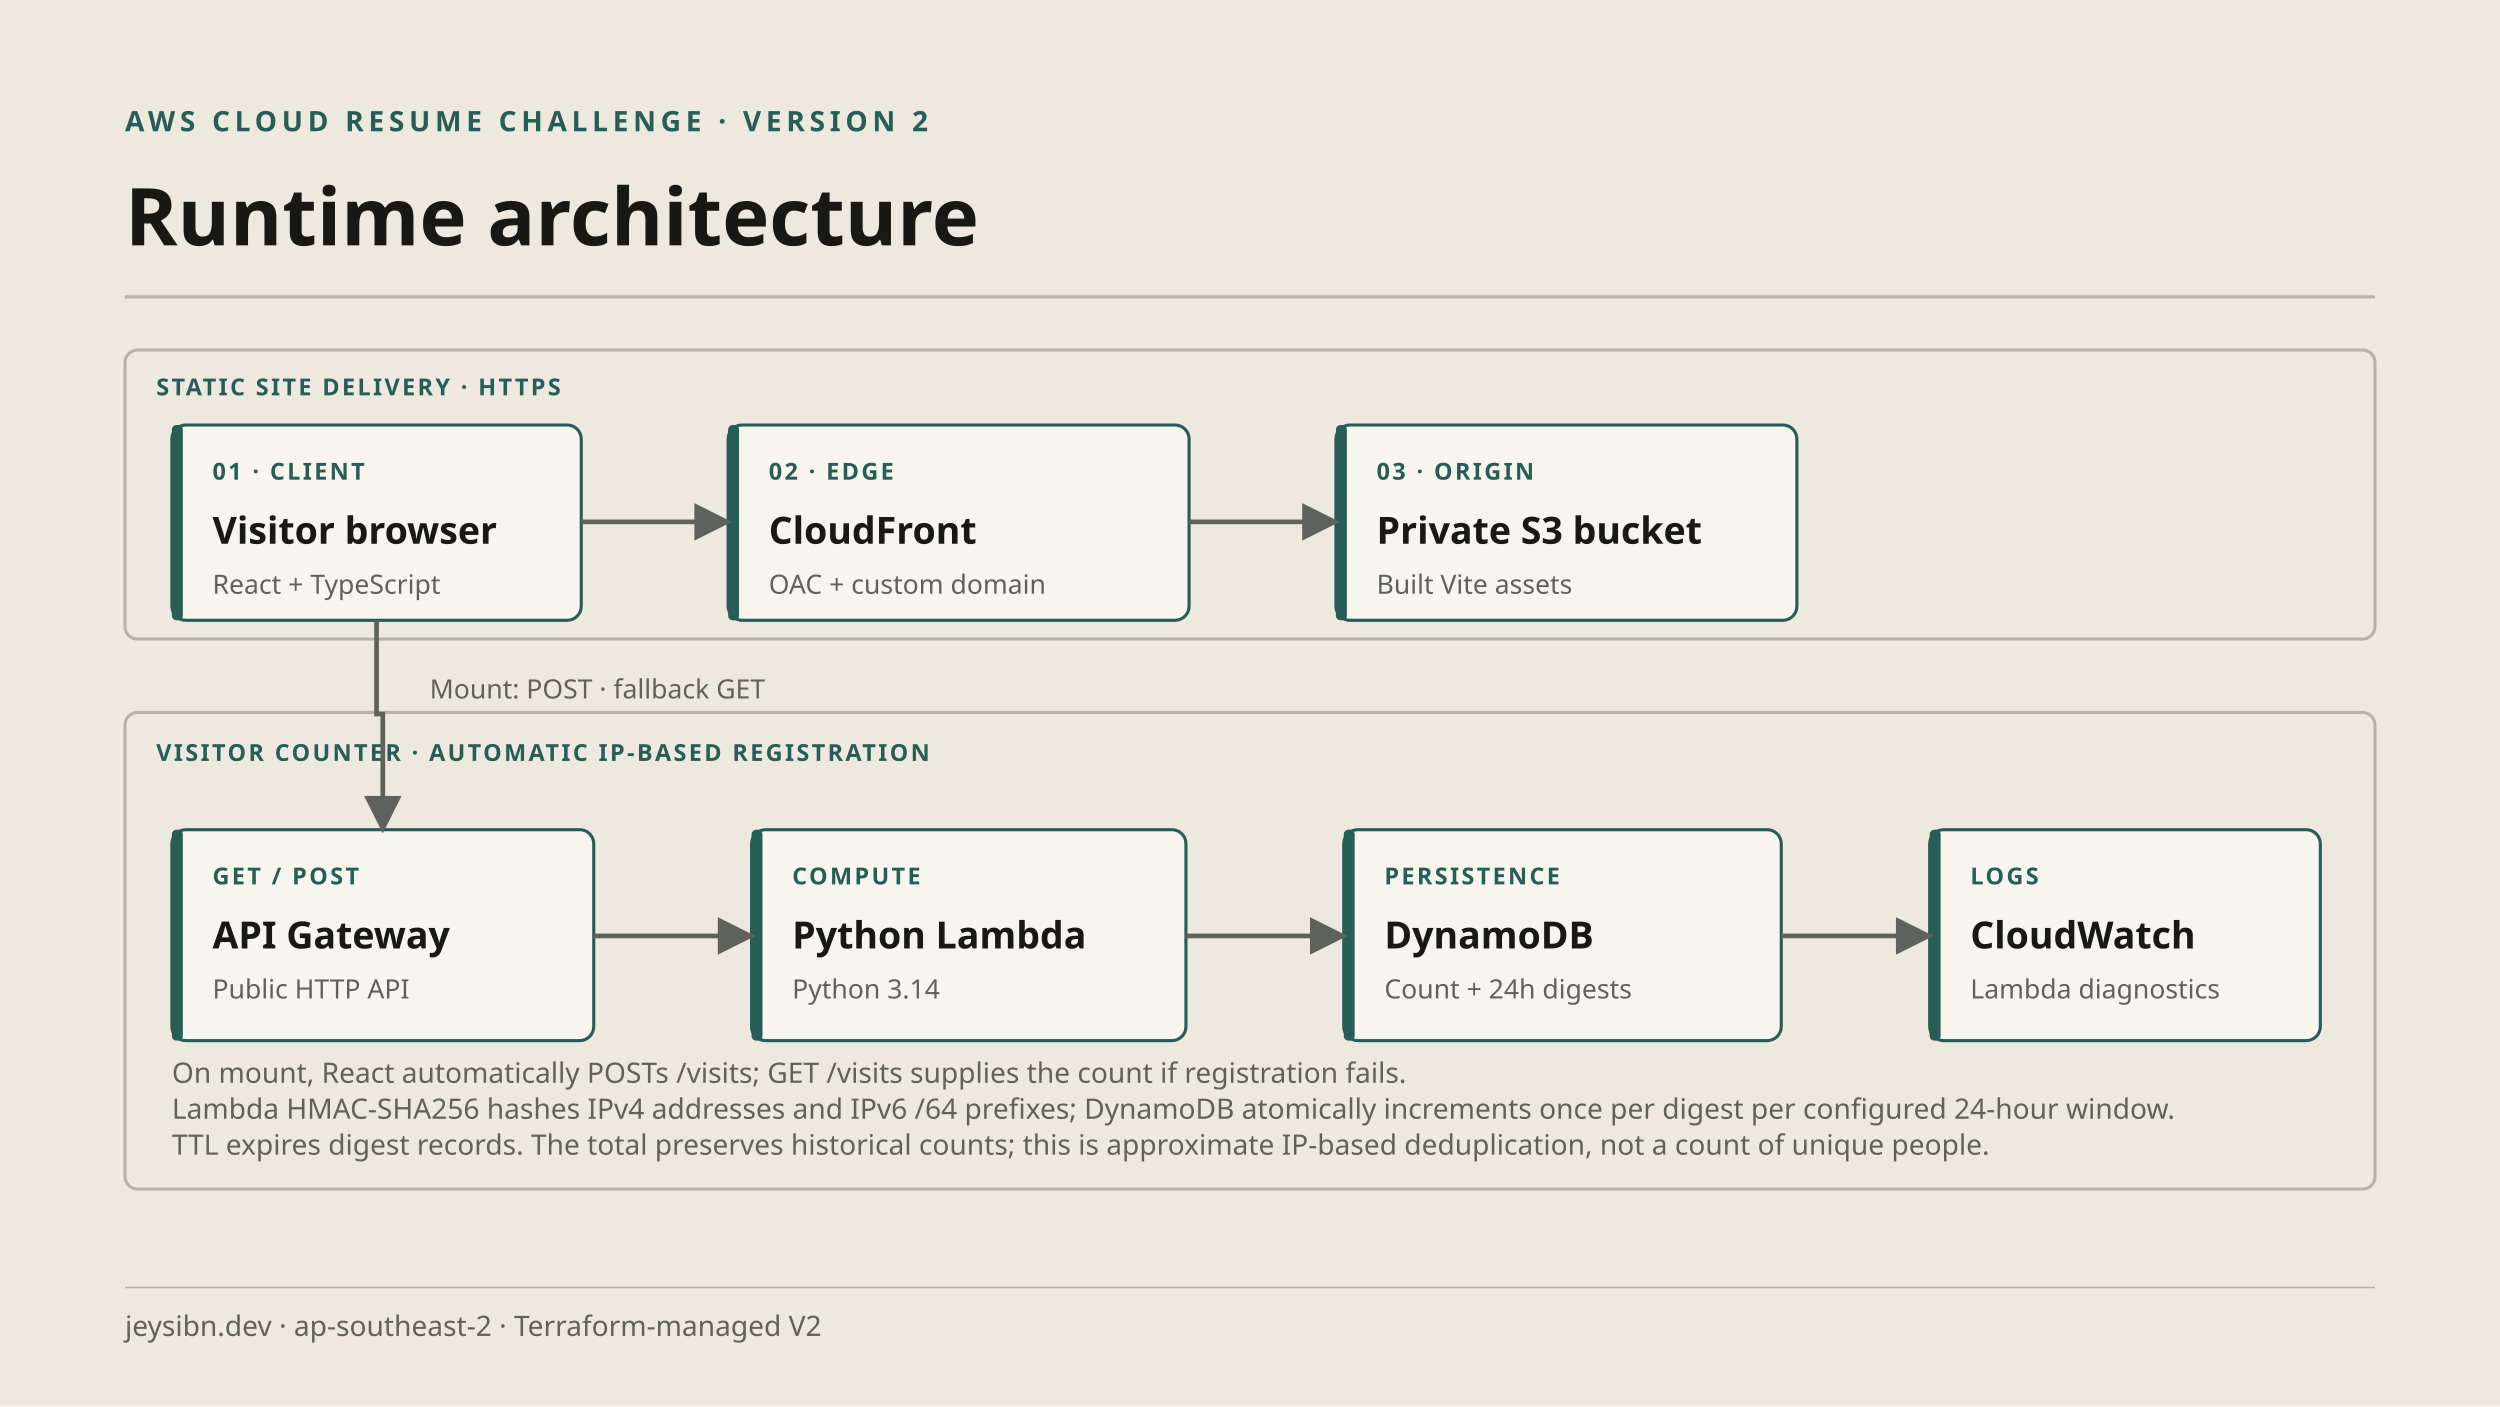
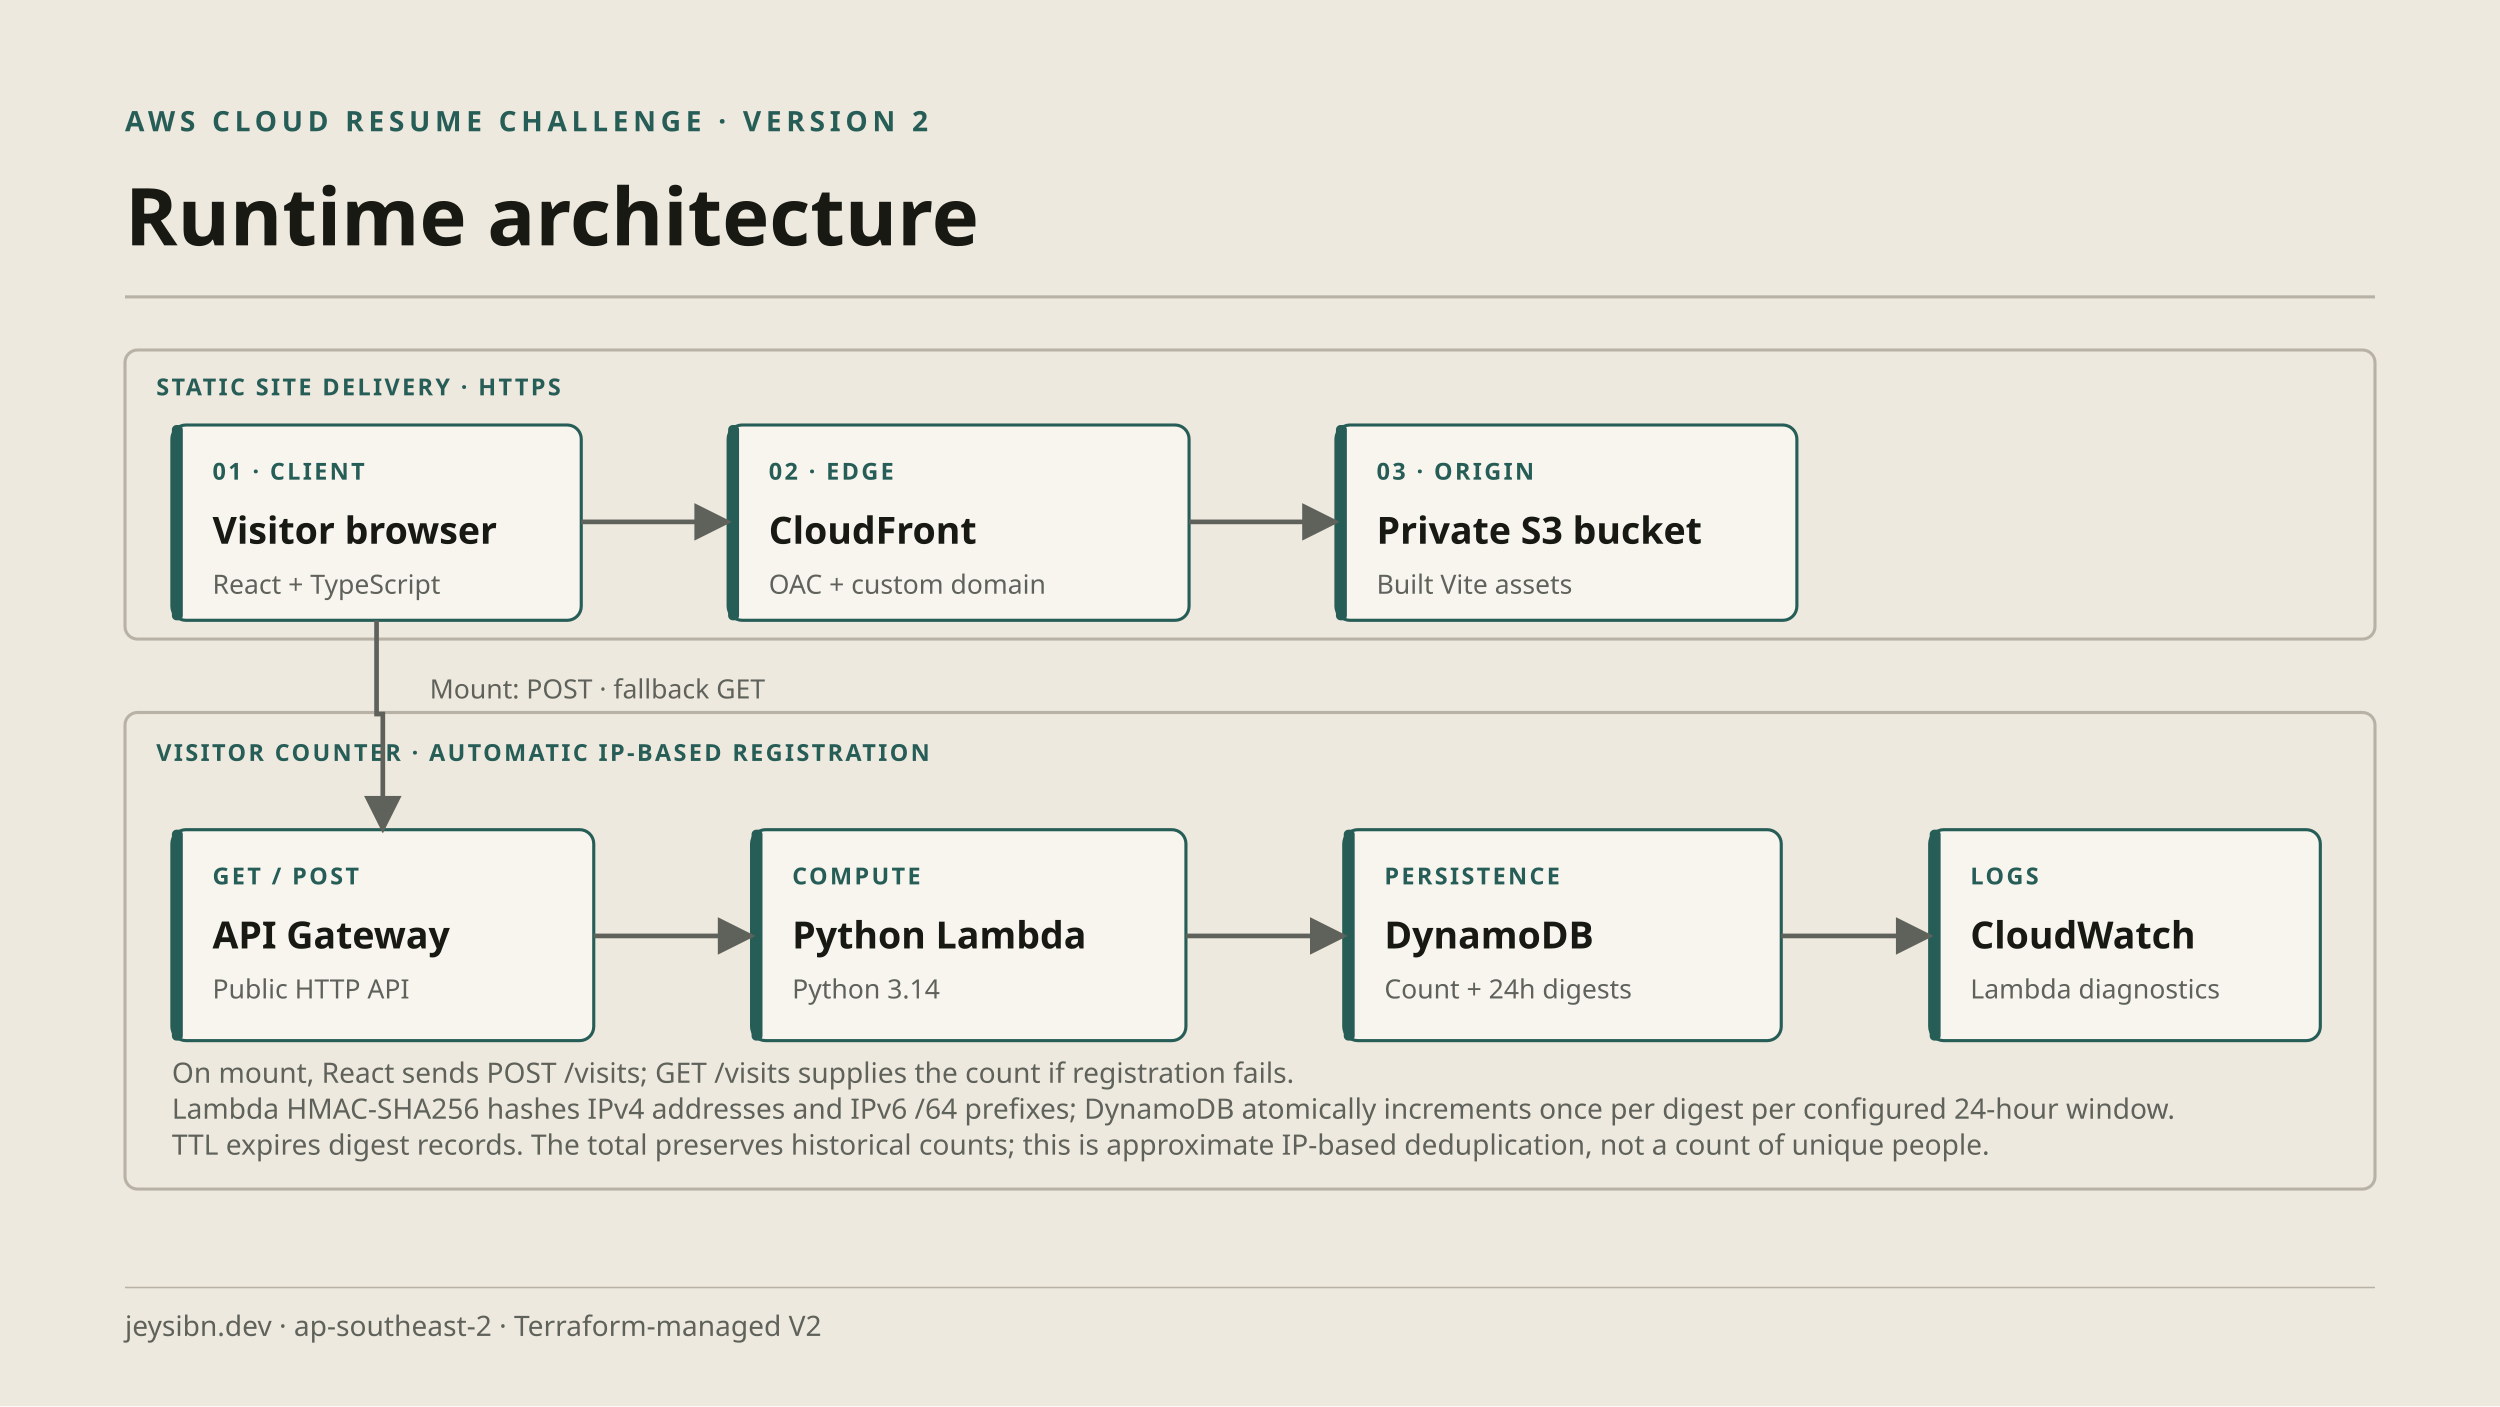
<svg xmlns="http://www.w3.org/2000/svg" viewBox="0 0 1600 900" role="img" aria-labelledby="architecture-title architecture-desc">
  <defs>
    <style>
      .title{font:600 51px system-ui, sans-serif;fill:#171912}
      .sub{font:600 18px system-ui, sans-serif;fill:#275D57;letter-spacing:3px}
      .name{font:600 24px system-ui, sans-serif;fill:#171912}
      .detail{font:400 17px system-ui, sans-serif;fill:#5F625B}
      .tag{font:600 15px system-ui,sans-serif;fill:#275D57;letter-spacing:1.5px}
      .note{font:400 18px system-ui,sans-serif;fill:#5F625B}
      .edge{fill:none;stroke:#5F625B;stroke-width:3;marker-end:url(#arrow)}
    </style>
    <marker id="arrow" viewBox="0 0 10 10" refX="9" refY="5" markerWidth="8" markerHeight="8" orient="auto">
      <path d="M0 0 L10 5 L0 10 Z" fill="#5F625B" />
    </marker>
  </defs>
  <rect width="1600" height="900" fill="#EEE9DE" />
  <text x="80" y="84" class="sub">AWS CLOUD RESUME CHALLENGE · VERSION 2</text>
  <text x="80" y="157" class="title">Runtime architecture</text>
  <line x1="80" y1="190" x2="1520" y2="190" stroke="#B8B2A6" stroke-width="2" />
  <rect x="80" y="224" width="1440" height="185" rx="8" fill="none" stroke="#B8B2A6" stroke-width="2" />
  <text x="100" y="253" class="tag">STATIC SITE DELIVERY · HTTPS</text>
  <rect x="110" y="272" width="262" height="125" rx="9" fill="#F8F5EF" stroke="#275D57" stroke-width="2" />
  <rect x="110" y="272" width="7" height="125" rx="3" fill="#275D57" />
  <text x="136" y="307" class="tag">01 · CLIENT</text>
  <text x="136" y="348" class="name">Visitor browser</text>
  <text x="136" y="380" class="detail">React + TypeScript</text>
  <rect x="466" y="272" width="295" height="125" rx="9" fill="#F8F5EF" stroke="#275D57" stroke-width="2" />
  <rect x="466" y="272" width="7" height="125" rx="3" fill="#275D57" />
  <text x="492" y="307" class="tag">02 · EDGE</text>
  <text x="492" y="348" class="name">CloudFront</text>
  <text x="492" y="380" class="detail">OAC + custom domain</text>
  <rect x="855" y="272" width="295" height="125" rx="9" fill="#F8F5EF" stroke="#275D57" stroke-width="2" />
  <rect x="855" y="272" width="7" height="125" rx="3" fill="#275D57" />
  <text x="881" y="307" class="tag">03 · ORIGIN</text>
  <text x="881" y="348" class="name">Private S3 bucket</text>
  <text x="881" y="380" class="detail">Built Vite assets</text>
  <path class="edge" d="M372 334 H466" />
  <path class="edge" d="M761 334 H855" />
  <rect x="80" y="456" width="1440" height="305" rx="8" fill="none" stroke="#B8B2A6" stroke-width="2" />
  <text x="100" y="487" class="tag">VISITOR COUNTER · AUTOMATIC IP-BASED REGISTRATION</text>
  <rect x="110" y="531" width="270" height="135" rx="9" fill="#F8F5EF" stroke="#275D57" stroke-width="2" />
  <rect x="110" y="531" width="7" height="135" rx="3" fill="#275D57" />
  <text x="136" y="566" class="tag">GET / POST</text>
  <text x="136" y="607" class="name">API Gateway</text>
  <text x="136" y="639" class="detail">Public HTTP API</text>
  <rect x="481" y="531" width="278" height="135" rx="9" fill="#F8F5EF" stroke="#275D57" stroke-width="2" />
  <rect x="481" y="531" width="7" height="135" rx="3" fill="#275D57" />
  <text x="507" y="566" class="tag">COMPUTE</text>
  <text x="507" y="607" class="name">Python Lambda</text>
  <text x="507" y="639" class="detail">Python 3.14</text>
  <rect x="860" y="531" width="280" height="135" rx="9" fill="#F8F5EF" stroke="#275D57" stroke-width="2" />
  <rect x="860" y="531" width="7" height="135" rx="3" fill="#275D57" />
  <text x="886" y="566" class="tag">PERSISTENCE</text>
  <text x="886" y="607" class="name">DynamoDB</text>
  <text x="886" y="639" class="detail">Count + 24h digests</text>
  <rect x="1235" y="531" width="250" height="135" rx="9" fill="#F8F5EF" stroke="#275D57" stroke-width="2" />
  <rect x="1235" y="531" width="7" height="135" rx="3" fill="#275D57" />
  <text x="1261" y="566" class="tag">LOGS</text>
  <text x="1261" y="607" class="name">CloudWatch</text>
  <text x="1261" y="639" class="detail">Lambda diagnostics</text>
  <path class="edge" d="M380 599 H481" />
  <path class="edge" d="M759 599 H860" />
  <path class="edge" d="M1140 599 H1235" />
  <path class="edge" d="M241 397 V457 H245 V531" />
  <text x="275" y="447" class="detail">Mount: POST · fallback GET</text>
-   <text x="110" y="693" class="note">On mount, React automatically POSTs /visits; GET /visits supplies the count if registration fails.</text>
+   <text x="110" y="693" class="note">On mount, React sends POST /visits; GET /visits supplies the count if registration fails.</text>
  <text x="110" y="716" class="note">Lambda HMAC-SHA256 hashes IPv4 addresses and IPv6 /64 prefixes; DynamoDB atomically increments once per digest per configured 24-hour window.</text>
  <text x="110" y="739" class="note">TTL expires digest records. The total preserves historical counts; this is approximate IP-based deduplication, not a count of unique people.</text>
  <line x1="80" y1="824" x2="1520" y2="824" stroke="#B8B2A6" />
  <text x="80" y="855" class="note">jeysibn.dev · ap-southeast-2 · Terraform-managed V2</text>
</svg>
